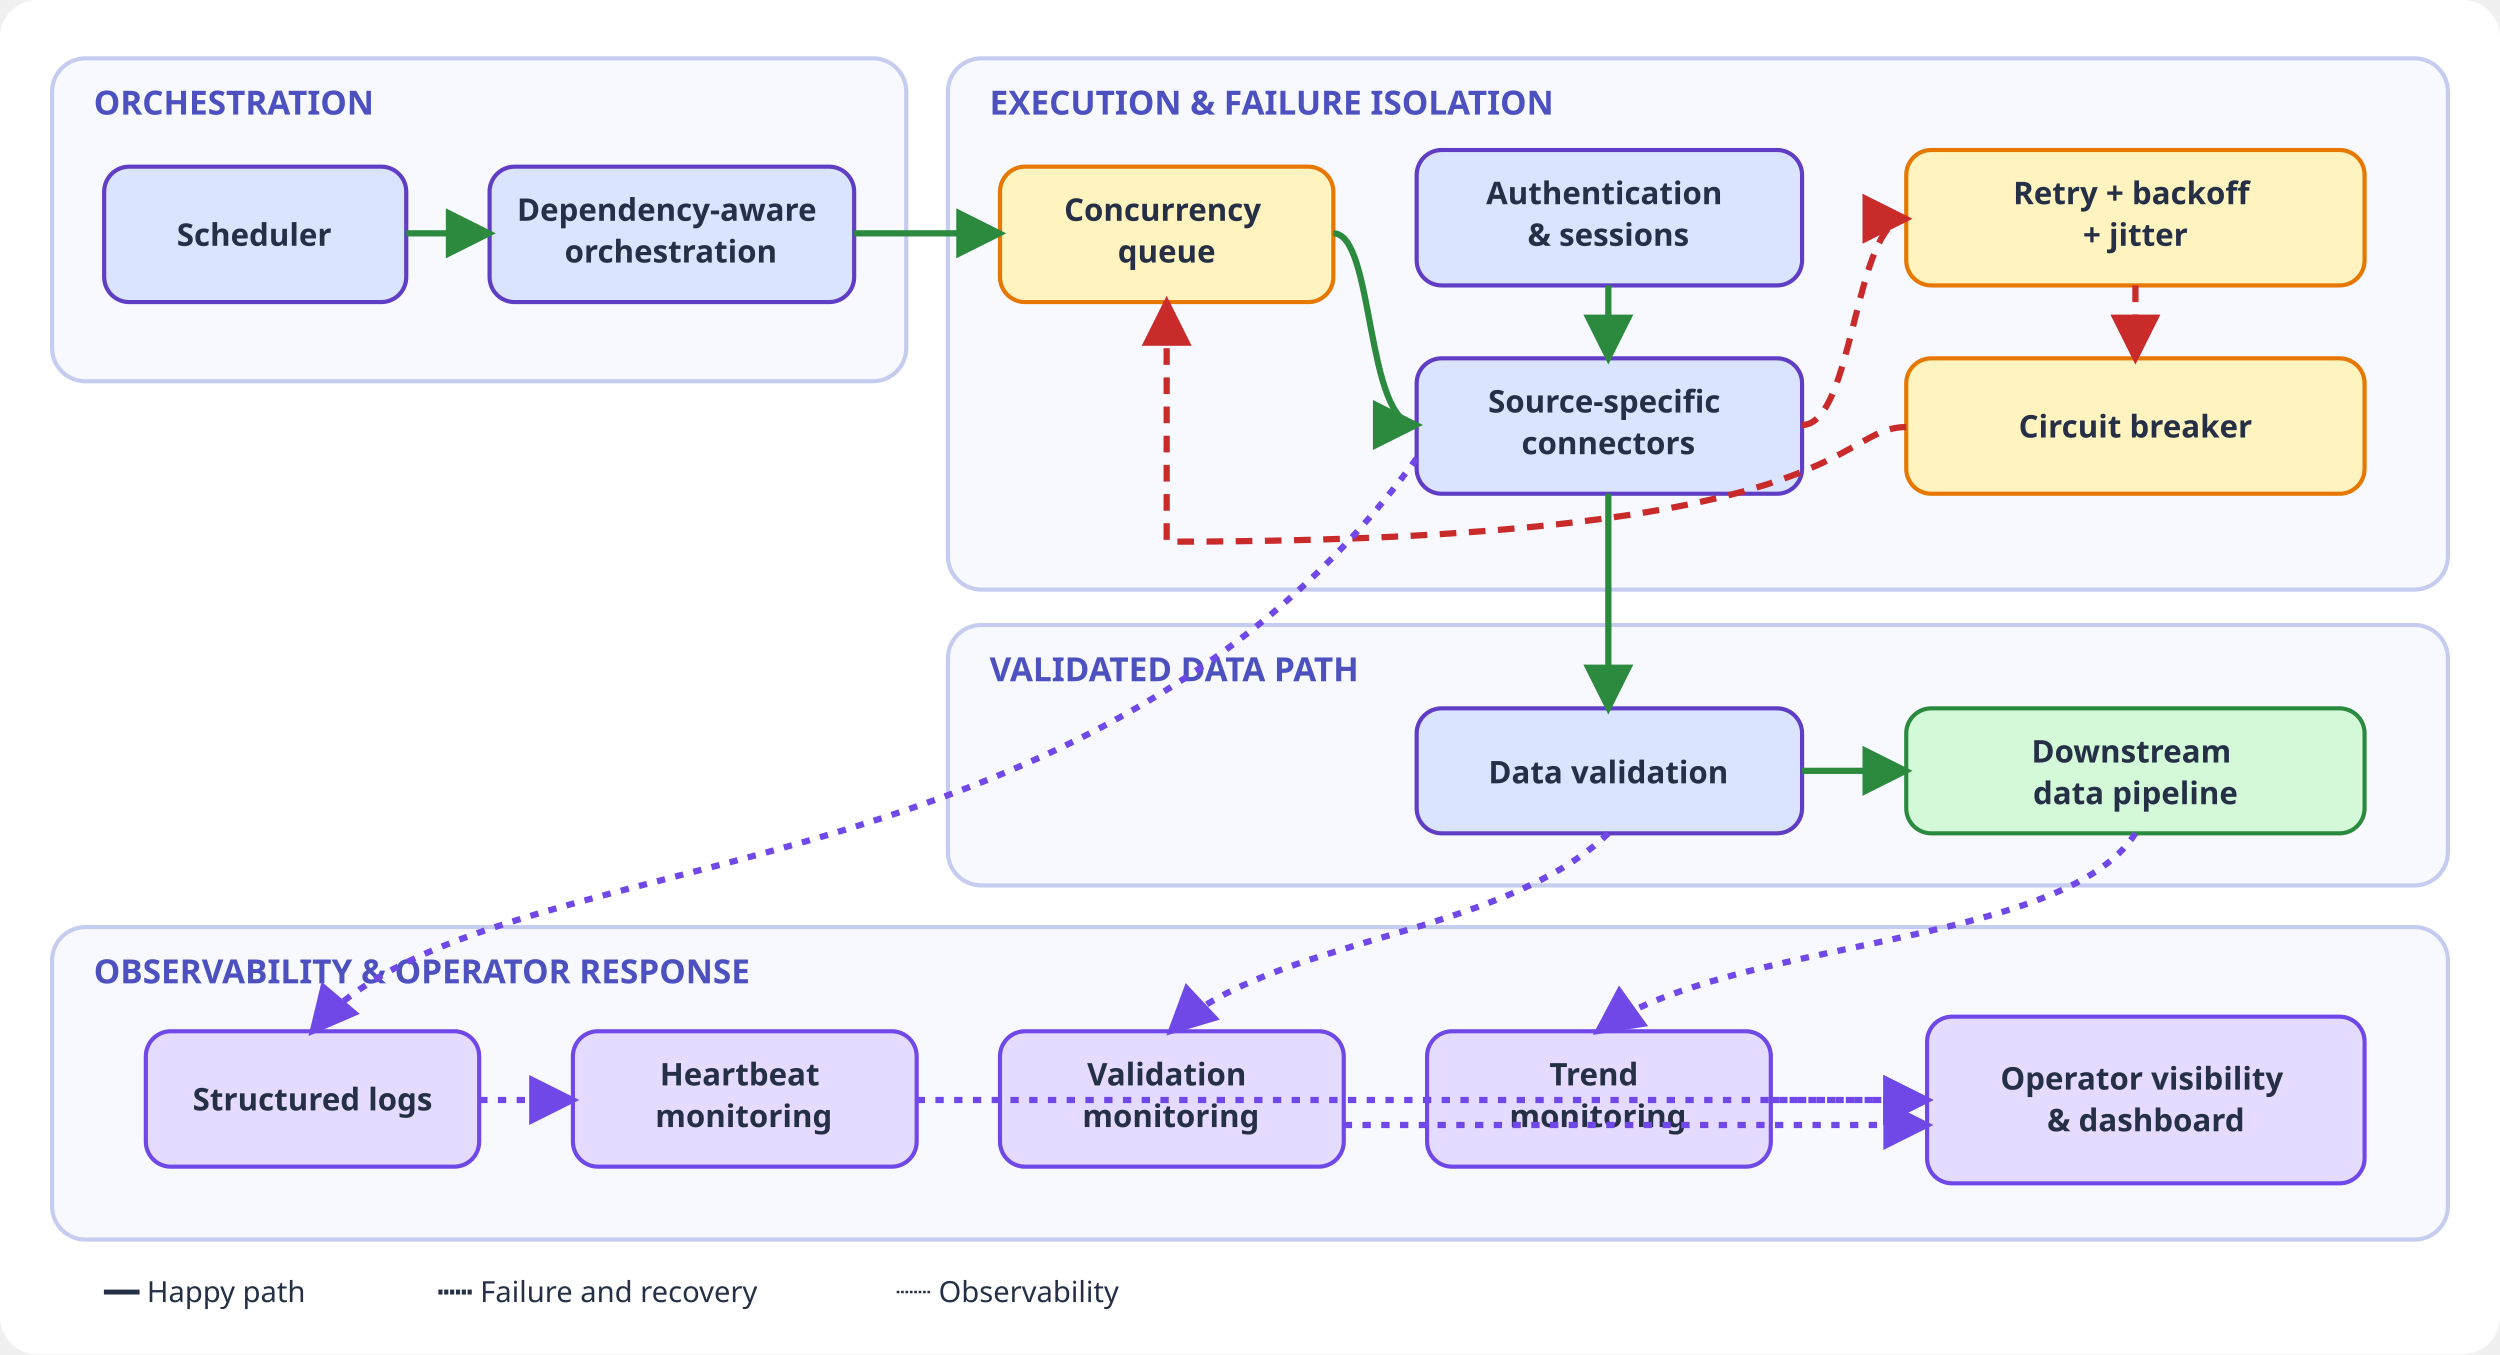
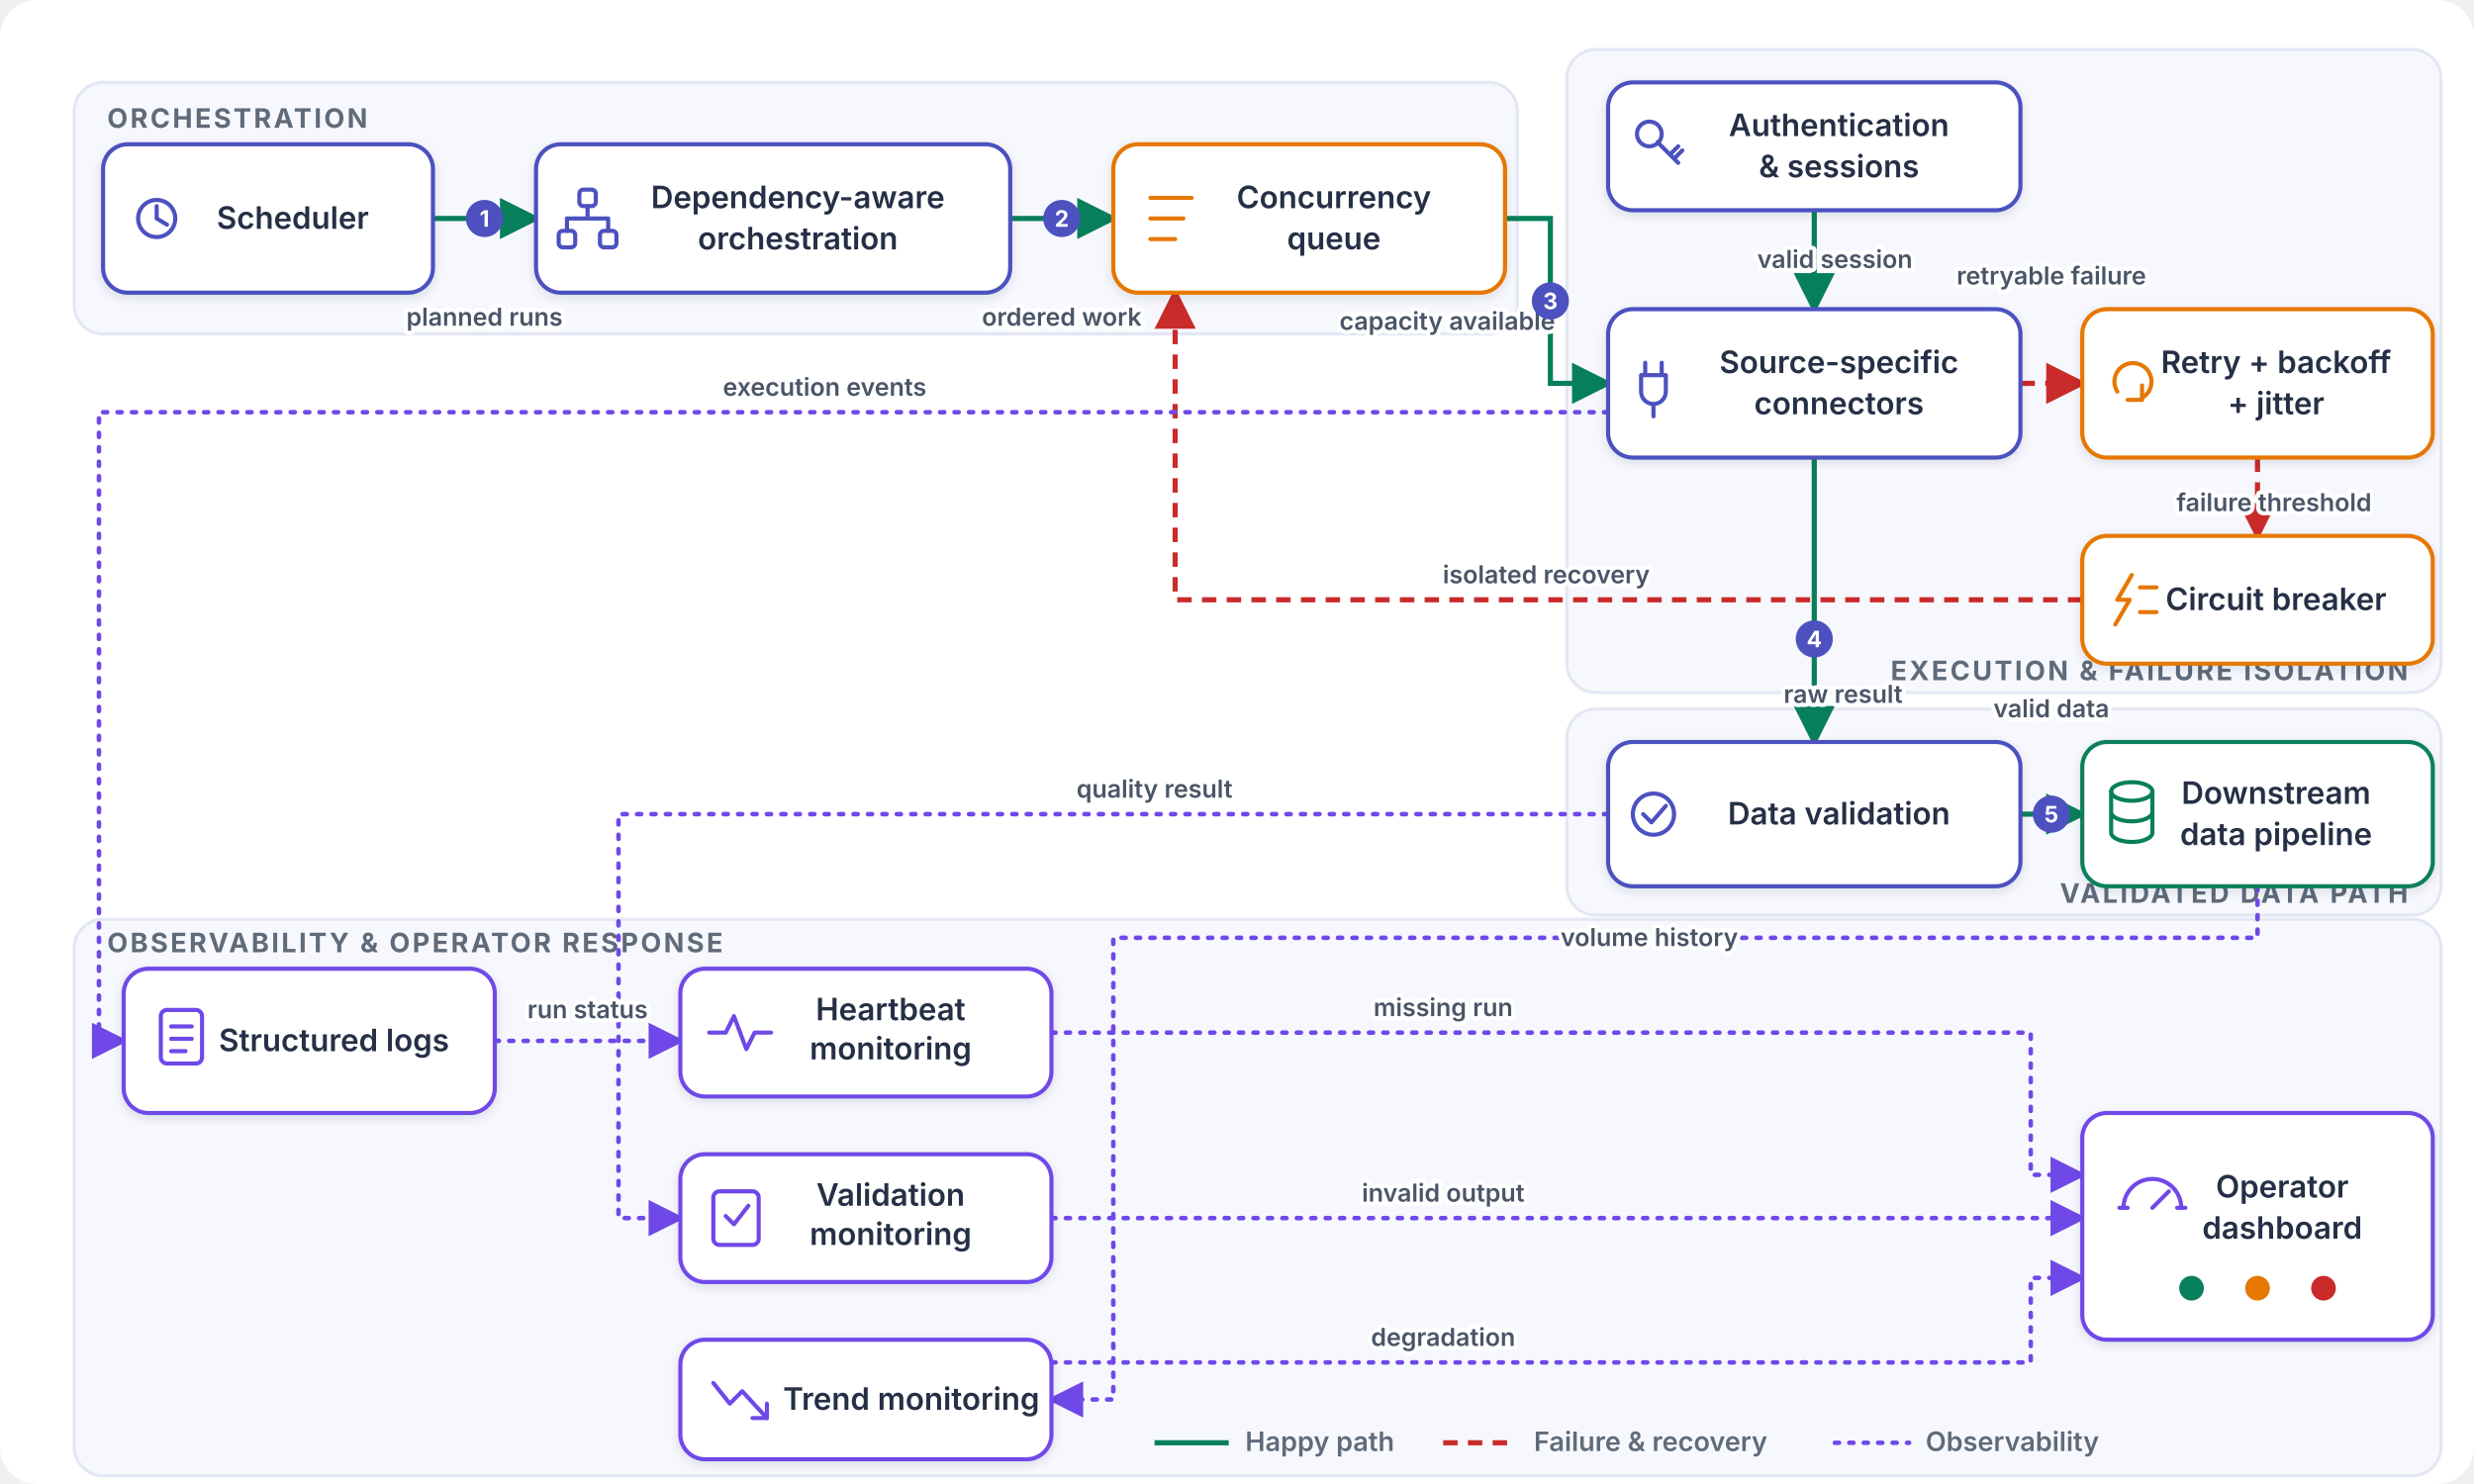
- <svg xmlns="http://www.w3.org/2000/svg" viewBox="0 0 1200 650" role="img" aria-labelledby="title description">
+ <svg xmlns="http://www.w3.org/2000/svg" viewBox="0 0 1200 720" role="img" aria-labelledby="title description">
  <defs>
-     <marker id="happy" markerWidth="8" markerHeight="8" refX="7" refY="4" orient="auto">
-       <path d="M0 0L8 4L0 8Z" fill="#2b8a3e" />
+     <marker id="m-happy" markerWidth="8" markerHeight="8" refX="7" refY="4" orient="auto">
+       <path d="M0 0L8 4L0 8Z" fill="#087f5b" />
    </marker>
-     <marker id="failure" markerWidth="8" markerHeight="8" refX="7" refY="4" orient="auto">
+     <marker id="m-fail" markerWidth="8" markerHeight="8" refX="7" refY="4" orient="auto">
      <path d="M0 0L8 4L0 8Z" fill="#c92a2a" />
    </marker>
-     <marker id="observe" markerWidth="8" markerHeight="8" refX="7" refY="4" orient="auto">
+     <marker id="m-obs" markerWidth="8" markerHeight="8" refX="7" refY="4" orient="auto">
      <path d="M0 0L8 4L0 8Z" fill="#7048e8" />
    </marker>
+     <filter id="node-shadow" x="-20%" y="-20%" width="140%" height="150%">
+       <feDropShadow dx="0" dy="1.5" stdDeviation="2.2" flood-color="#1f2a44" flood-opacity="0.13" />
+     </filter>
    <style>
-       text{font-family:system-ui,sans-serif;fill:#253046}.group{fill:#f8f9ff;stroke:#c5ccef;stroke-width:2}.node{fill:#dbe4ff;stroke:#5f3dc4;stroke-width:2}.boundary{fill:#fff3bf;stroke:#e67700;stroke-width:2}.monitor{fill:#e5dbff;stroke:#7048e8;stroke-width:2}.storage{fill:#d3f9d8;stroke:#2b8a3e;stroke-width:2}.label{font-size:15px;font-weight:700;text-anchor:middle}.group-label{font-size:16px;font-weight:700;fill:#4c51bf}.happy{fill:none;stroke:#2b8a3e;stroke-width:3;marker-end:url(#happy)}.failure{fill:none;stroke:#c92a2a;stroke-width:3;stroke-dasharray:8 6;marker-end:url(#failure)}.observe{fill:none;stroke:#7048e8;stroke-width:3;stroke-dasharray:4 5;marker-end:url(#observe)}.legend{font-size:14px}
+       text{font-family:system-ui,-apple-system,"Segoe UI",sans-serif}
+       .lane{fill:#f7f8fd;stroke:#e3e7f4;stroke-width:1.5}
+       .lane-label{font-size:13px;font-weight:700;fill:#5f6b7a;letter-spacing:.09em}
+       .node{fill:#ffffff;stroke-width:2;filter:url(#node-shadow)}
+       .n-core{stroke:#4c51bf}
+       .n-bound{stroke:#e67700}
+       .n-mon{stroke:#7048e8}
+       .n-store{stroke:#087f5b}
+       .label{font-size:15px;font-weight:600;fill:#253046;text-anchor:middle}
+       .icon{fill:none;stroke-width:2;stroke-linecap:round;stroke-linejoin:round}
+       .i-core{stroke:#4c51bf}
+       .i-bound{stroke:#e67700}
+       .i-mon{stroke:#7048e8}
+       .i-store{stroke:#087f5b}
+       .happy{fill:none;stroke:#087f5b;stroke-width:2.5;marker-end:url(#m-happy)}
+       .fail{fill:none;stroke:#c92a2a;stroke-width:2.5;stroke-dasharray:7 5;marker-end:url(#m-fail)}
+       .obs{fill:none;stroke:#7048e8;stroke-width:2.2;stroke-dasharray:2 5;stroke-linecap:round;marker-end:url(#m-obs)}
+       .elabel{font-size:12px;font-weight:600;fill:#4a5568;paint-order:stroke;stroke:#ffffff;stroke-width:4px;stroke-linejoin:round;text-anchor:middle}
+       .badge-dot{fill:#4c51bf}
+       .badge-num{font-size:11px;font-weight:700;fill:#ffffff;text-anchor:middle}
+       .legend{font-size:13px;font-weight:600;fill:#5f6b7a}
    </style>
  </defs>
-   <rect width="1200" height="650" rx="18" fill="#fff" />
-   <rect class="group" x="25" y="28" width="410" height="155" rx="16" />
-   <text class="group-label" x="45" y="55">ORCHESTRATION</text>
-   <rect class="group" x="455" y="28" width="720" height="255" rx="16" />
-   <text class="group-label" x="475" y="55">EXECUTION &amp; FAILURE ISOLATION</text>
-   <rect class="group" x="455" y="300" width="720" height="125" rx="16" />
-   <text class="group-label" x="475" y="327">VALIDATED DATA PATH</text>
-   <rect class="group" x="25" y="445" width="1150" height="150" rx="16" />
-   <text class="group-label" x="45" y="472">OBSERVABILITY &amp; OPERATOR RESPONSE</text>
-   <g>
-     <rect class="node" x="50" y="80" width="145" height="65" rx="12" />
-     <text class="label" x="122" y="118">Scheduler</text>
-   </g>
-   <g>
-     <rect class="node" x="235" y="80" width="175" height="65" rx="12" />
-     <text class="label" x="322" y="106">
-       <tspan x="322">Dependency-aware</tspan>
-       <tspan x="322" dy="20">orchestration</tspan>
-     </text>
-   </g>
-   <g>
-     <rect class="boundary" x="480" y="80" width="160" height="65" rx="12" />
-     <text class="label" x="560" y="106">
-       <tspan x="560">Concurrency</tspan>
-       <tspan x="560" dy="20">queue</tspan>
-     </text>
-   </g>
-   <g>
-     <rect class="node" x="680" y="72" width="185" height="65" rx="12" />
-     <text class="label" x="772" y="98">
-       <tspan x="772">Authentication</tspan>
-       <tspan x="772" dy="20">&amp; sessions</tspan>
-     </text>
-   </g>
-   <g>
-     <rect class="node" x="680" y="172" width="185" height="65" rx="12" />
-     <text class="label" x="772" y="198">
-       <tspan x="772">Source-specific</tspan>
-       <tspan x="772" dy="20">connectors</tspan>
-     </text>
-   </g>
-   <g>
-     <rect class="boundary" x="915" y="72" width="220" height="65" rx="12" />
-     <text class="label" x="1025" y="98">
-       <tspan x="1025">Retry + backoff</tspan>
-       <tspan x="1025" dy="20">+ jitter</tspan>
-     </text>
-   </g>
-   <g>
-     <rect class="boundary" x="915" y="172" width="220" height="65" rx="12" />
-     <text class="label" x="1025" y="210">Circuit breaker</text>
-   </g>
-   <g>
-     <rect class="node" x="680" y="340" width="185" height="60" rx="12" />
-     <text class="label" x="772" y="376">Data validation</text>
-   </g>
-   <g>
-     <rect class="storage" x="915" y="340" width="220" height="60" rx="12" />
-     <text class="label" x="1025" y="366">
-       <tspan x="1025">Downstream</tspan>
-       <tspan x="1025" dy="20">data pipeline</tspan>
-     </text>
-   </g>
-   <g>
-     <rect class="monitor" x="70" y="495" width="160" height="65" rx="12" />
-     <text class="label" x="150" y="533">Structured logs</text>
-   </g>
-   <g>
-     <rect class="monitor" x="275" y="495" width="165" height="65" rx="12" />
-     <text class="label" x="357" y="521">
-       <tspan x="357">Heartbeat</tspan>
-       <tspan x="357" dy="20">monitoring</tspan>
-     </text>
-   </g>
-   <g>
-     <rect class="monitor" x="480" y="495" width="165" height="65" rx="12" />
-     <text class="label" x="562" y="521">
-       <tspan x="562">Validation</tspan>
-       <tspan x="562" dy="20">monitoring</tspan>
-     </text>
-   </g>
-   <g>
-     <rect class="monitor" x="685" y="495" width="165" height="65" rx="12" />
-     <text class="label" x="767" y="521">
-       <tspan x="767">Trend</tspan>
-       <tspan x="767" dy="20">monitoring</tspan>
-     </text>
-   </g>
-   <g>
-     <rect class="monitor" x="925" y="488" width="210" height="80" rx="12" />
-     <text class="label" x="1030" y="523">
-       <tspan x="1030">Operator visibility</tspan>
-       <tspan x="1030" dy="20">&amp; dashboard</tspan>
-     </text>
-   </g>
-   <path class="happy" d="M195 112H235" />
-   <path class="happy" d="M410 112H480" />
-   <path class="happy" d="M640 112C660 112 655 204 680 204" />
-   <path class="happy" d="M772 137V172" />
-   <path class="happy" d="M772 237V340" />
-   <path class="happy" d="M865 370H915" />
-   <path class="failure" d="M865 204C890 204 890 105 915 105" />
-   <path class="failure" d="M1025 137V172" />
-   <path class="failure" d="M915 205C880 205 890 260 560 260V145" />
-   <path class="observe" d="M680 220C520 440 230 400 150 495" />
-   <path class="observe" d="M230 528H275" />
-   <path class="observe" d="M772 400C720 450 610 450 562 495" />
-   <path class="observe" d="M1025 400C990 455 830 450 767 495" />
-   <path class="observe" d="M440 528H925" />
-   <path class="observe" d="M645 540H925" />
-   <path class="observe" d="M850 528H925" />
-   <text class="legend" x="50" y="625" fill="#2b8a3e">━━ Happy path</text>
-   <text class="legend" x="210" y="625" fill="#c92a2a">┅┅ Failure and recovery</text>
-   <text class="legend" x="430" y="625" fill="#7048e8">┈┈ Observability</text>
+   <rect width="1200" height="720" rx="18" fill="#ffffff" />
+   <rect class="lane" x="36" y="40" width="700" height="122" rx="14" />
+   <text class="lane-label" x="52" y="62">ORCHESTRATION</text>
+   <rect class="lane" x="760" y="24" width="424" height="312" rx="14" />
+   <text class="lane-label" x="1168" y="330" text-anchor="end">EXECUTION &amp; FAILURE ISOLATION</text>
+   <rect class="lane" x="760" y="344" width="424" height="100" rx="14" />
+   <text class="lane-label" x="1168" y="438" text-anchor="end">VALIDATED DATA PATH</text>
+   <rect class="lane" x="36" y="446" width="1148" height="270" rx="14" />
+   <text class="lane-label" x="52" y="462">OBSERVABILITY &amp; OPERATOR RESPONSE</text>
+   <path class="happy" d="M210 106 H260" />
+   <path class="happy" d="M490 106 H540" />
+   <path class="happy" d="M730 106 H752 V186 H780" />
+   <path class="happy" d="M880 102 V150" />
+   <path class="happy" d="M880 222 V360" />
+   <path class="happy" d="M980 395 H1010" />
+   <path class="fail" d="M980 186 H1010" />
+   <path class="fail" d="M1095 222 V260" />
+   <path class="fail" d="M1010 291 H570 V142" />
+   <path class="obs" d="M780 200 H48 V505 H60" />
+   <path class="obs" d="M240 505 H330" />
+   <path class="obs" d="M780 395 H300 V591 H330" />
+   <path class="obs" d="M1095 430 V455 H540 V679 H510" />
+   <path class="obs" d="M510 501 H985 V570 H1010" />
+   <path class="obs" d="M510 591 H1010" />
+   <path class="obs" d="M510 661 H985 V620 H1010" />
+   <g>
+     <rect class="node n-core" x="50" y="70" width="160" height="72" rx="12" />
+     <g class="icon i-core">
+       <circle cx="76" cy="106" r="9" />
+       <path d="M76 100 V106 L81 109" />
+     </g>
+     <text class="label" x="142" y="111">Scheduler</text>
+   </g>
+   <g>
+     <rect class="node n-core" x="260" y="70" width="230" height="72" rx="12" />
+     <g class="icon i-core">
+       <rect x="281" y="92" width="8" height="8" rx="2" />
+       <rect x="271" y="112" width="8" height="8" rx="2" />
+       <rect x="291" y="112" width="8" height="8" rx="2" />
+       <path d="M285 100 V106 M285 106 H275 V112 M285 106 H295 V112" />
+     </g>
+     <text class="label" x="387" y="101">Dependency-aware<tspan x="387" dy="20">orchestration</tspan>
+     </text>
+   </g>
+   <g>
+     <rect class="node n-bound" x="540" y="70" width="190" height="72" rx="12" />
+     <g class="icon i-bound">
+       <path d="M558 96 H578 M558 106 H574 M558 116 H570" />
+     </g>
+     <text class="label" x="647" y="101">Concurrency<tspan x="647" dy="20">queue</tspan>
+     </text>
+   </g>
+   <g>
+     <rect class="node n-core" x="780" y="40" width="200" height="62" rx="12" />
+     <g class="icon i-core">
+       <circle cx="800" cy="65" r="6" />
+       <path d="M804 69 L814 79 M810 75 L814 71 M812 77 L816 73" />
+     </g>
+     <text class="label" x="892" y="66">Authentication<tspan x="892" dy="20">&amp; sessions</tspan>
+     </text>
+   </g>
+   <g>
+     <rect class="node n-core" x="780" y="150" width="200" height="72" rx="12" />
+     <g class="icon i-core">
+       <path d="M798 176 V182 M806 176 V182 M796 182 H808 V190 A6 6 0 0 1 796 190 Z M802 196 V202" />
+     </g>
+     <text class="label" x="892" y="181">Source-specific<tspan x="892" dy="20">connectors</tspan>
+     </text>
+   </g>
+   <g>
+     <rect class="node n-bound" x="1010" y="150" width="170" height="72" rx="12" />
+     <g class="icon i-bound">
+       <path d="M1027 190 A9 9 0 1 1 1039 193" />
+       <path d="M1039 187 V194 H1032" />
+     </g>
+     <text class="label" x="1104" y="181">Retry + backoff<tspan x="1104" dy="20">+ jitter</tspan>
+     </text>
+   </g>
+   <g>
+     <rect class="node n-bound" x="1010" y="260" width="170" height="62" rx="12" />
+     <g class="icon i-bound">
+       <path d="M1034 279 L1027 291 H1033 L1026 303 M1038 285 H1046 M1038 297 H1046" />
+     </g>
+     <text class="label" x="1104" y="296">Circuit breaker</text>
+   </g>
+   <g>
+     <rect class="node n-core" x="780" y="360" width="200" height="70" rx="12" />
+     <g class="icon i-core">
+       <circle cx="802" cy="395" r="10" />
+       <path d="M797 395 L801 399 L808 391" />
+     </g>
+     <text class="label" x="892" y="400">Data validation</text>
+   </g>
+   <g>
+     <rect class="node n-store" x="1010" y="360" width="170" height="70" rx="12" />
+     <g class="icon i-store">
+       <ellipse cx="1034" cy="384" rx="10" ry="4.5" />
+       <path d="M1024 384 V404 A10 4.5 0 0 0 1044 404 V384 M1024 394 A10 4.5 0 0 0 1044 394" />
+     </g>
+     <text class="label" x="1104" y="390">Downstream<tspan x="1104" dy="20">data pipeline</tspan>
+     </text>
+   </g>
+   <g>
+     <rect class="node n-mon" x="60" y="470" width="180" height="70" rx="12" />
+     <g class="icon i-mon">
+       <rect x="78" y="490" width="20" height="26" rx="3" />
+       <path d="M83 498 H93 M83 504 H93 M83 510 H90" />
+     </g>
+     <text class="label" x="162" y="510">Structured logs</text>
+   </g>
+   <g>
+     <rect class="node n-mon" x="330" y="470" width="180" height="62" rx="12" />
+     <g class="icon i-mon">
+       <path d="M344 501 H352 L356 493 L362 509 L366 501 H374" />
+     </g>
+     <text class="label" x="432" y="495">Heartbeat<tspan x="432" dy="19">monitoring</tspan>
+     </text>
+   </g>
+   <g>
+     <rect class="node n-mon" x="330" y="560" width="180" height="62" rx="12" />
+     <g class="icon i-mon">
+       <rect x="346" y="578" width="22" height="26" rx="3" />
+       <path d="M352 590 L356 594 L363 585" />
+     </g>
+     <text class="label" x="432" y="585">Validation<tspan x="432" dy="19">monitoring</tspan>
+     </text>
+   </g>
+   <g>
+     <rect class="node n-mon" x="330" y="650" width="180" height="58" rx="12" />
+     <g class="icon i-mon">
+       <path d="M346 671 L354 681 L360 675 L372 688" />
+       <path d="M372 681 V688 H365" />
+     </g>
+     <text class="label" x="442" y="684">Trend monitoring</text>
+   </g>
+   <g>
+     <rect class="node n-mon" x="1010" y="540" width="170" height="110" rx="12" />
+     <g class="icon i-mon">
+       <path d="M1030 586 A14 14 0 0 1 1058 586" />
+       <path d="M1044 586 L1052 578" />
+       <path d="M1028 586 H1032 M1056 586 H1060" />
+     </g>
+     <text class="label" x="1107" y="581">Operator<tspan x="1107" dy="20">dashboard</tspan>
+     </text>
+     <g>
+       <circle cx="1063" cy="625" r="6" fill="#087f5b" />
+       <circle cx="1095" cy="625" r="6" fill="#e67700" />
+       <circle cx="1127" cy="625" r="6" fill="#c92a2a" />
+     </g>
+   </g>
+   <text class="elabel" x="235" y="158">planned runs</text>
+   <text class="elabel" x="515" y="158">ordered work</text>
+   <text class="elabel" x="702" y="160" text-anchor="end">capacity available</text>
+   <text class="elabel" x="890" y="130" text-anchor="start">valid session</text>
+   <text class="elabel" x="995" y="138">retryable failure</text>
+   <text class="elabel" x="1103" y="248" text-anchor="start">failure threshold</text>
+   <text class="elabel" x="750" y="283">isolated recovery</text>
+   <text class="elabel" x="894" y="341" text-anchor="start">raw result</text>
+   <text class="elabel" x="995" y="348">valid data</text>
+   <text class="elabel" x="400" y="192">execution events</text>
+   <text class="elabel" x="285" y="494">run status</text>
+   <text class="elabel" x="560" y="387">quality result</text>
+   <text class="elabel" x="800" y="459">volume history</text>
+   <text class="elabel" x="700" y="493">missing run</text>
+   <text class="elabel" x="700" y="583">invalid output</text>
+   <text class="elabel" x="700" y="653">degradation</text>
+   <g>
+     <circle class="badge-dot" cx="235" cy="106" r="9" />
+     <text class="badge-num" x="235" y="110">1</text>
+   </g>
+   <g>
+     <circle class="badge-dot" cx="515" cy="106" r="9" />
+     <text class="badge-num" x="515" y="110">2</text>
+   </g>
+   <g>
+     <circle class="badge-dot" cx="752" cy="146" r="9" />
+     <text class="badge-num" x="752" y="150">3</text>
+   </g>
+   <g>
+     <circle class="badge-dot" cx="880" cy="310" r="9" />
+     <text class="badge-num" x="880" y="314">4</text>
+   </g>
+   <g>
+     <circle class="badge-dot" cx="995" cy="395" r="9" />
+     <text class="badge-num" x="995" y="399">5</text>
+   </g>
+   <g>
+     <path d="M560 700 H596" stroke="#087f5b" stroke-width="2.5" fill="none" />
+     <text class="legend" x="604" y="704">Happy path</text>
+     <path d="M700 700 H736" stroke="#c92a2a" stroke-width="2.5" stroke-dasharray="7 5" fill="none" />
+     <text class="legend" x="744" y="704">Failure &amp; recovery</text>
+     <path d="M890 700 H926" stroke="#7048e8" stroke-width="2.2" stroke-dasharray="2 5" stroke-linecap="round" fill="none" />
+     <text class="legend" x="934" y="704">Observability</text>
+   </g>
</svg>
